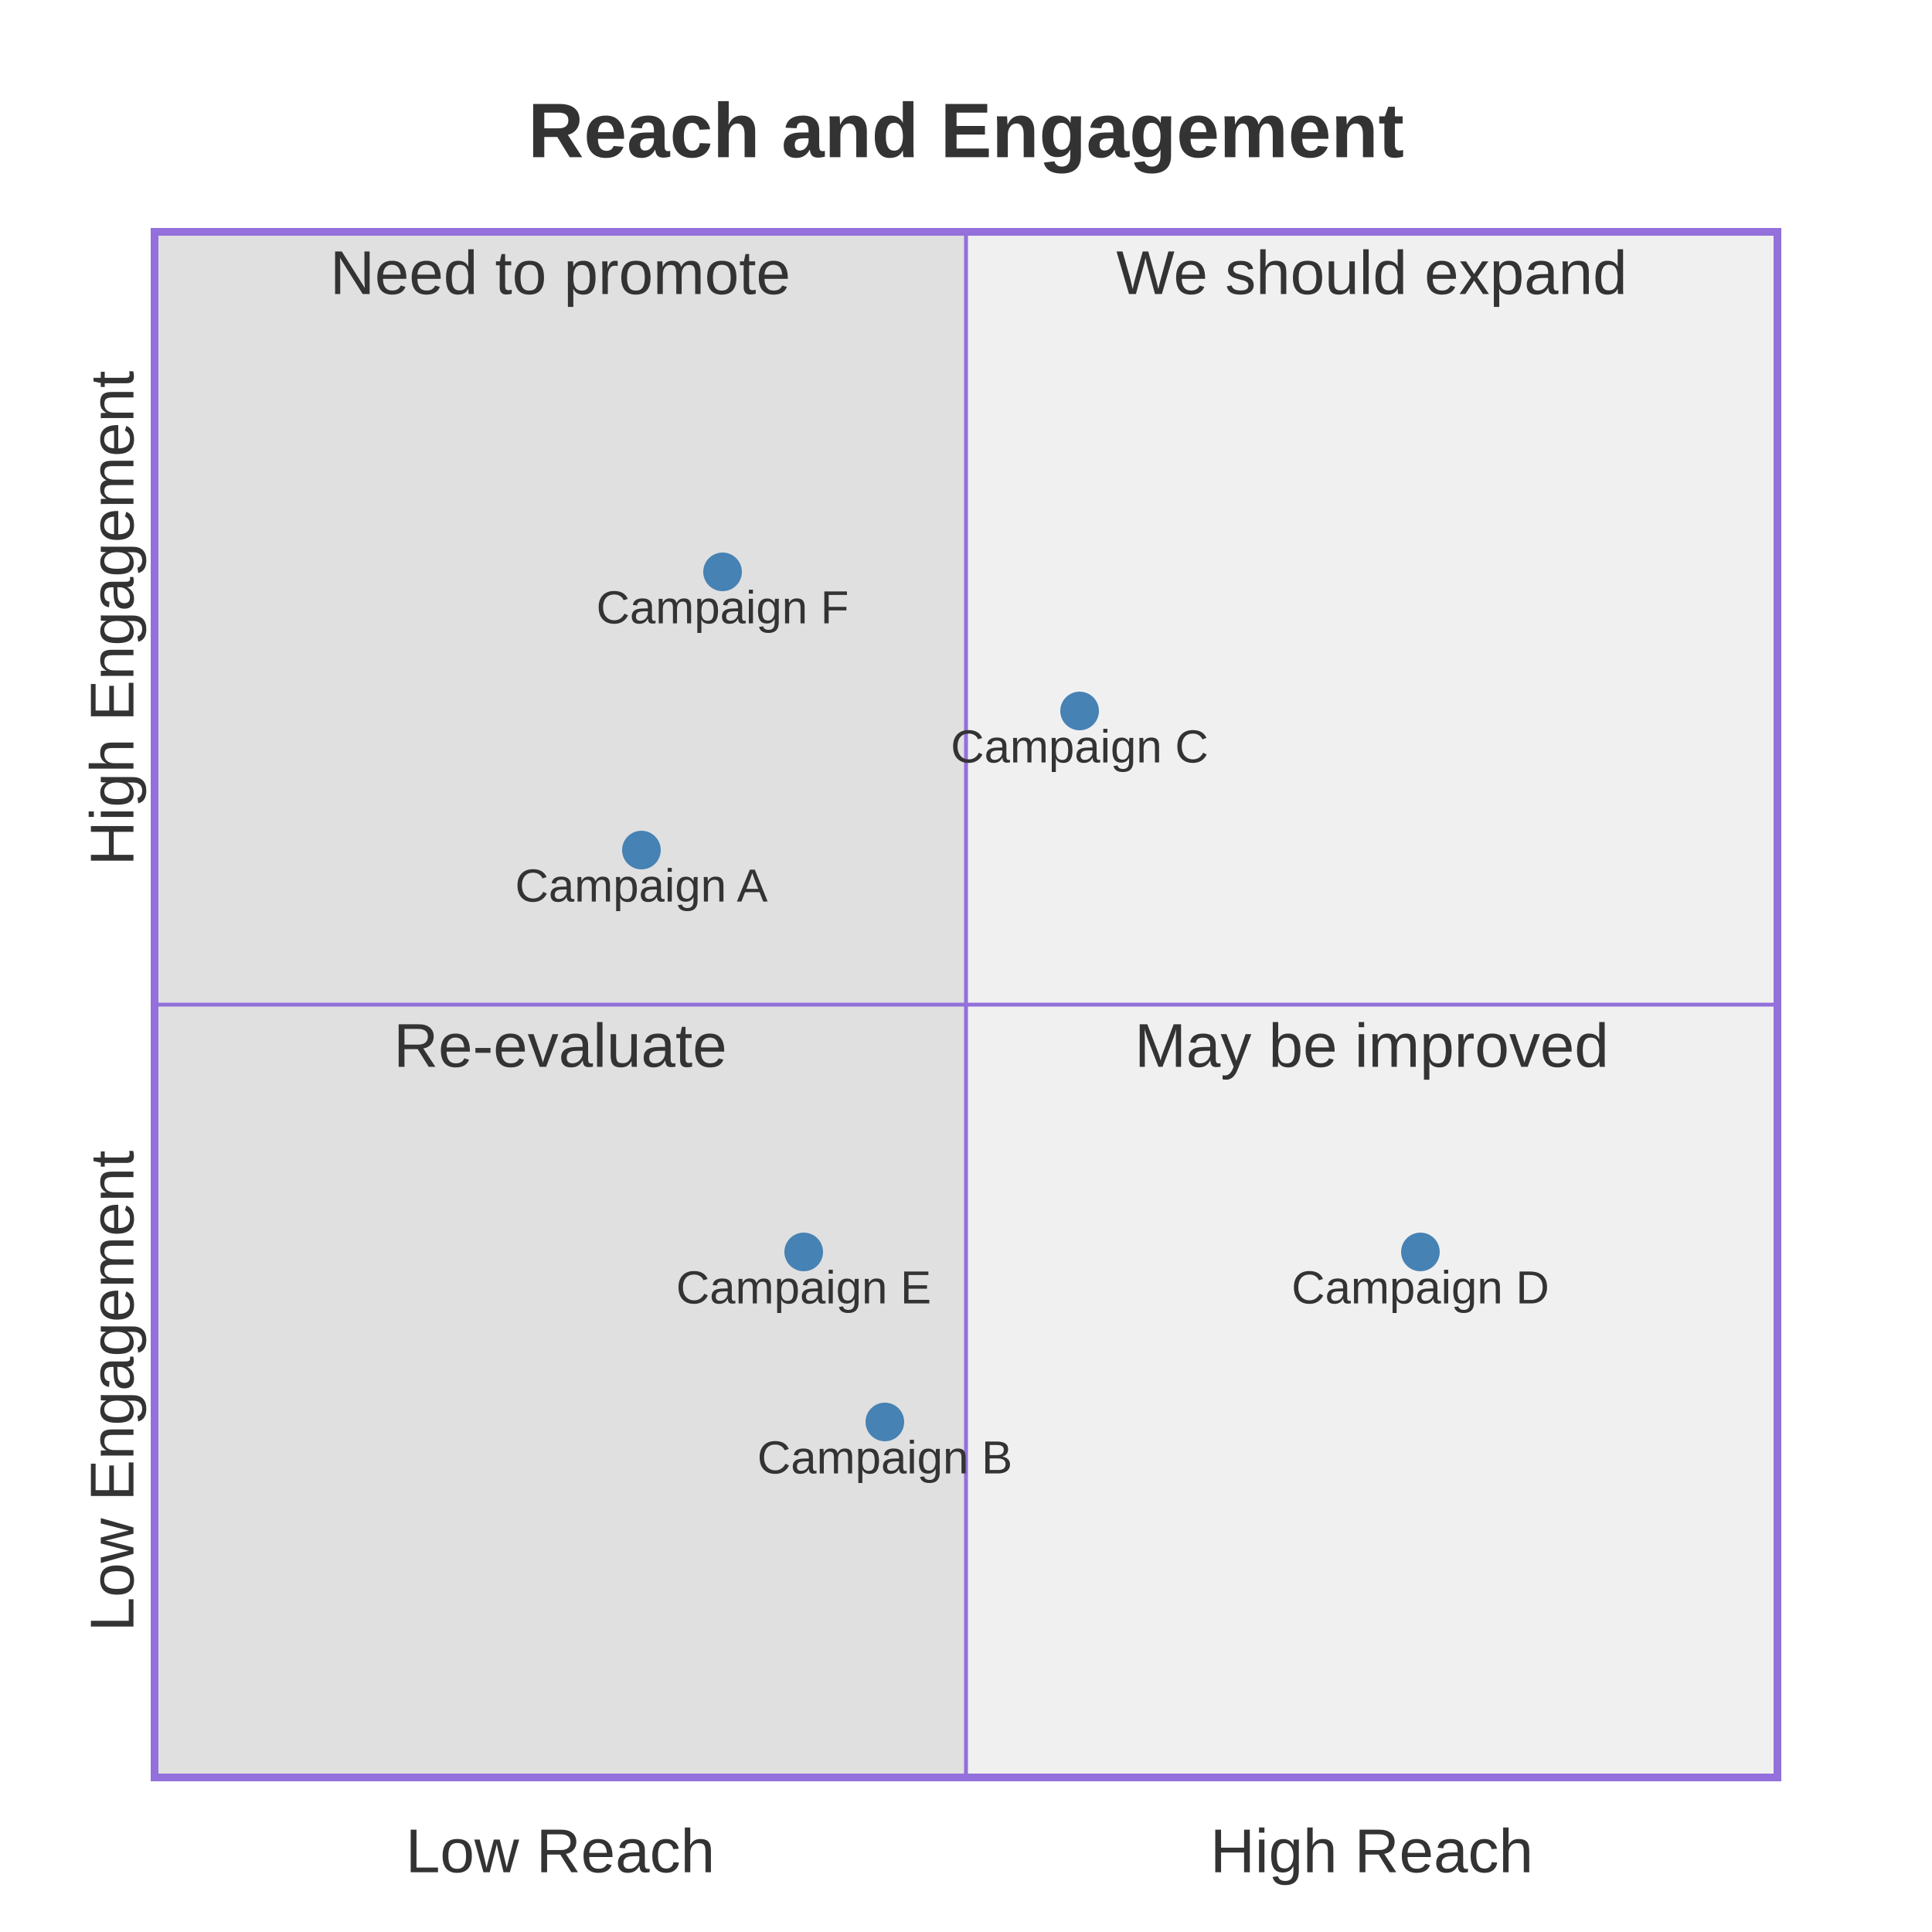
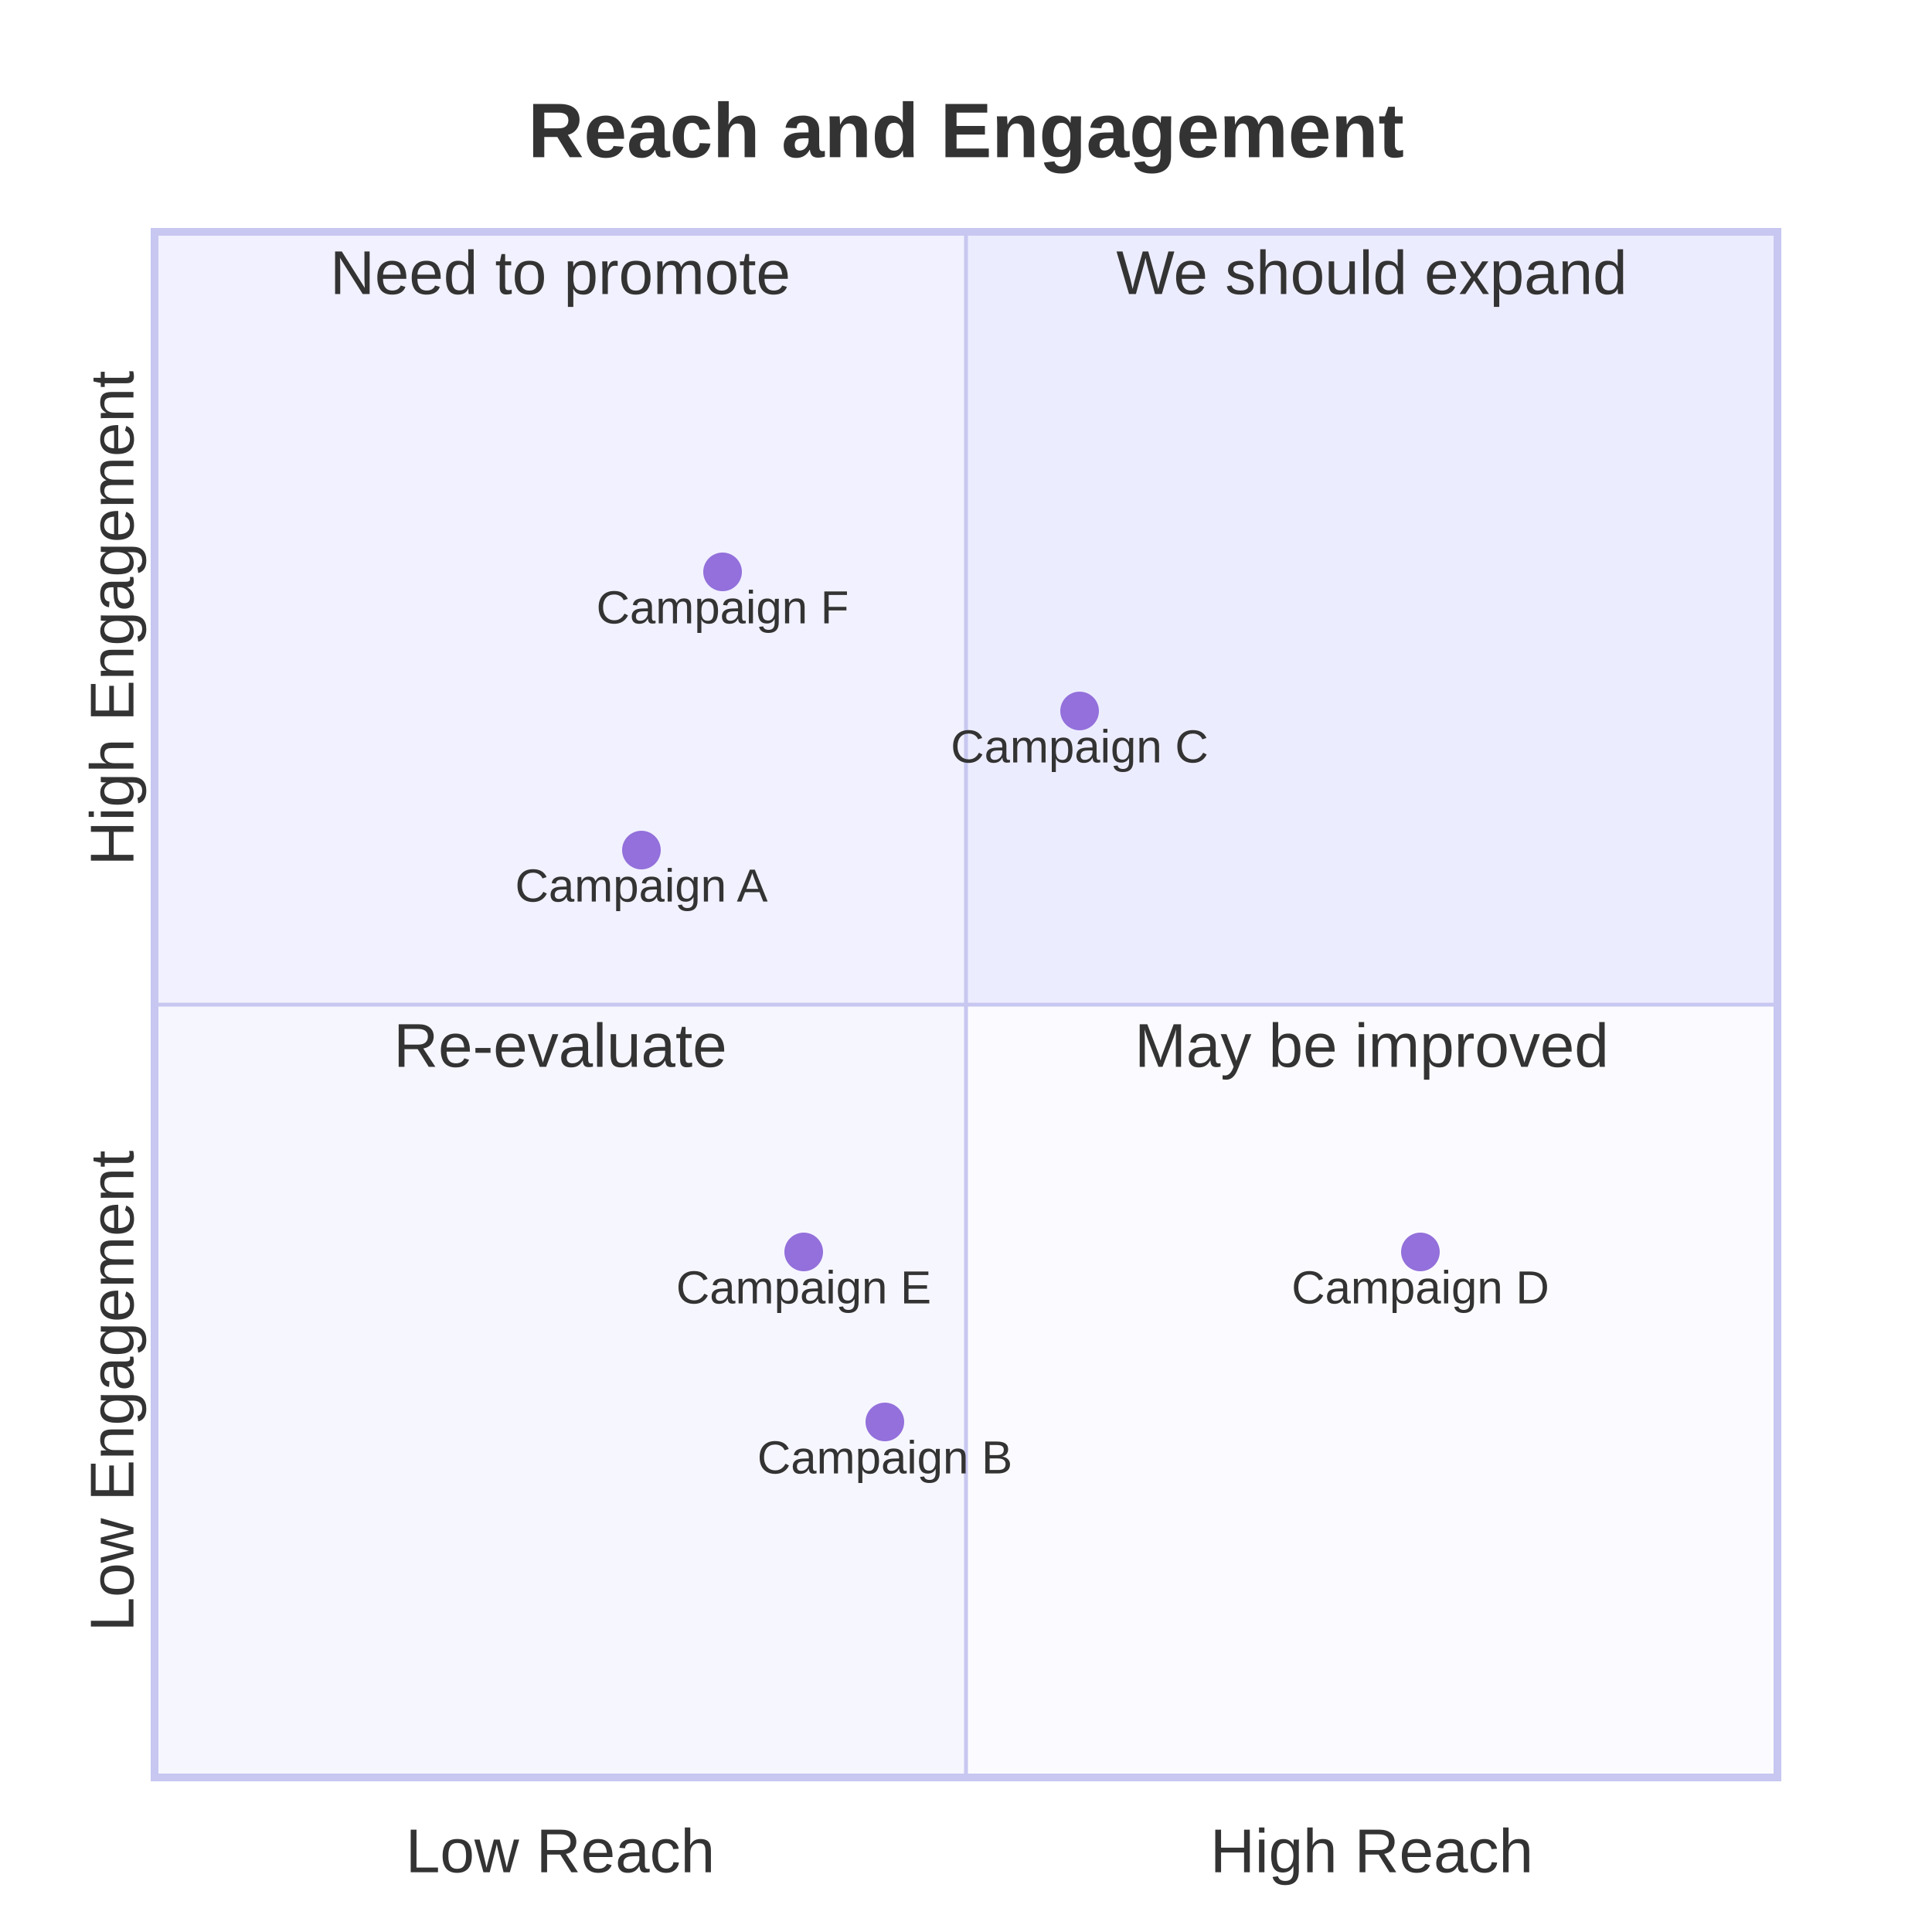
<svg xmlns="http://www.w3.org/2000/svg" width="500" height="500" viewBox="0 0 500 500" class="mermaid">
  <style>

.mermaid {
  font-family: trebuchet ms, verdana, arial, sans-serif;
  font-size: 16px;
}

.node rect,
.node polygon,
.node circle,
.node ellipse,
.node path {
  fill: #ECECFF;
  stroke: #9370DB;
  stroke-width: 1px;
}

.node line {
  stroke: #9370DB;
  stroke-width: 1px;
}

.node .label {
  fill: #333333;
}

.node text {
  fill: #333333;
  font-family: trebuchet ms, verdana, arial, sans-serif;
  font-size: 16px;
}

.edge-path {
  fill: none;
  stroke: #333333;
  stroke-width: 1px;
}

.edge-label {
  fill: #333333;
  font-family: trebuchet ms, verdana, arial, sans-serif;
}

.edge-label-bg {
  fill: rgba(232, 232, 232, 0.8);
}

.subgraph {
  fill: #ffffde;
  stroke: #aaaa33;
  stroke-width: 1px;
}

.subgraph-title {
  fill: #333333;
  font-weight: bold;
}

.cluster rect {
  fill: #ffffde;
  stroke: #aaaa33;
  stroke-width: 1px;
  rx: 5px;
  ry: 5px;
}

.cluster-label {
  fill: #333333;
  font-family: trebuchet ms, verdana, arial, sans-serif;
  font-size: 16px;
  font-weight: bold;
}

marker path {
  fill: #333333;
  stroke: #333333;
}


.quadrant-background {
  fill: #ffffff;
}

.quadrant-title {
  fill: #333333;
  font-family: trebuchet ms, verdana, arial, sans-serif;
}

.quadrant {
  stroke: none;
}

.quadrant-border {
-   stroke: #9370DB;
+   stroke: #c7c7f1;
  stroke-width: 1px;
}

.quadrant-outer-border {
  fill: none;
-   stroke: #9370DB;
+   stroke: #c7c7f1;
  stroke-width: 2px;
}

.quadrant-label {
  fill: #333333;
  font-family: trebuchet ms, verdana, arial, sans-serif;
}

.axis-label {
  fill: #333333;
  font-family: trebuchet ms, verdana, arial, sans-serif;
}

.quadrant-point {
  stroke-width: 0;
}

.quadrant-point-label {
  fill: #333333;
  font-family: trebuchet ms, verdana, arial, sans-serif;
}

  </style>
  <g class="root">
    <g class="clusters">

    </g>
    <g class="edgePaths">

    </g>
    <g class="edgeLabels">

    </g>
    <g class="nodes">

    </g>
    <rect x="0" y="0" width="500" height="500" class="quadrant-background" fill="#ffffff" />
-     <text x="250" y="35" class="quadrant-title" font-size="20" text-anchor="middle" fill="#333333" dominant-baseline="middle" font-weight="bold">Reach and Engagement</text>
-     <rect x="40" y="60" width="210" height="200" class="quadrant quadrant-2" fill="#e0e0e0" />
-     <rect x="250" y="60" width="210" height="200" class="quadrant quadrant-1" fill="#f0f0f0" />
-     <rect x="40" y="260" width="210" height="200" class="quadrant quadrant-3" fill="#e0e0e0" />
-     <rect x="250" y="260" width="210" height="200" class="quadrant quadrant-4" fill="#f0f0f0" />
-     <line x1="250" y1="60" x2="250" y2="460" class="quadrant-border" stroke="#9370DB" stroke-width="1" />
-     <line x1="40" y1="260" x2="460" y2="260" class="quadrant-border" stroke="#9370DB" stroke-width="1" />
-     <rect x="40" y="60" width="420" height="400" class="quadrant-outer-border" stroke-width="2" fill="none" stroke="#9370DB" />
-     <text x="355" y="65" class="quadrant-label" fill="#333333" dominant-baseline="hanging" text-anchor="middle" font-size="16">We should expand</text>
-     <text x="145" y="65" class="quadrant-label" dominant-baseline="hanging" fill="#333333" text-anchor="middle" font-size="16">Need to promote</text>
-     <text x="145" y="265" class="quadrant-label" text-anchor="middle" dominant-baseline="hanging" font-size="16" fill="#333333">Re-evaluate</text>
-     <text x="355" y="265" class="quadrant-label" font-size="16" text-anchor="middle" dominant-baseline="hanging" fill="#333333">May be improved</text>
+     <text x="250" y="35" class="quadrant-title" dominant-baseline="middle" fill="#333333" font-weight="bold" text-anchor="middle" font-size="20">Reach and Engagement</text>
+     <rect x="40" y="60" width="210" height="200" class="quadrant quadrant-2" fill="#f1f1ff" />
+     <rect x="250" y="60" width="210" height="200" class="quadrant quadrant-1" fill="#ECECFF" />
+     <rect x="40" y="260" width="210" height="200" class="quadrant quadrant-3" fill="#f6f6ff" />
+     <rect x="250" y="260" width="210" height="200" class="quadrant quadrant-4" fill="#fbfbff" />
+     <line x1="250" y1="60" x2="250" y2="460" class="quadrant-border" stroke-width="1" stroke="#c7c7f1" />
+     <line x1="40" y1="260" x2="460" y2="260" class="quadrant-border" stroke="#c7c7f1" stroke-width="1" />
+     <rect x="40" y="60" width="420" height="400" class="quadrant-outer-border" stroke="#c7c7f1" fill="none" stroke-width="2" />
+     <text x="355" y="65" class="quadrant-label" fill="#343434" text-anchor="middle" font-size="16" dominant-baseline="hanging">We should expand</text>
+     <text x="145" y="65" class="quadrant-label" dominant-baseline="hanging" fill="#2f2f2f" font-size="16" text-anchor="middle">Need to promote</text>
+     <text x="145" y="265" class="quadrant-label" text-anchor="middle" fill="#2a2a2a" dominant-baseline="hanging" font-size="16">Re-evaluate</text>
+     <text x="355" y="265" class="quadrant-label" fill="#252525" font-size="16" text-anchor="middle" dominant-baseline="hanging">May be improved</text>
    <text x="145" y="480" class="axis-label x-axis-left" text-anchor="middle" dominant-baseline="middle" font-size="16" fill="#333333">Low Reach</text>
-     <text x="355" y="480" class="axis-label x-axis-right" text-anchor="middle" font-size="16" dominant-baseline="middle" fill="#333333">High Reach</text>
-     <text x="30" y="360" class="axis-label y-axis-bottom" font-size="16" transform="rotate(-90, 30, 360)" text-anchor="middle" dominant-baseline="middle" fill="#333333">Low Engagement</text>
-     <text x="30" y="160" class="axis-label y-axis-top" font-size="16" transform="rotate(-90, 30, 160)" dominant-baseline="middle" fill="#333333" text-anchor="middle">High Engagement</text>
-     <circle cx="166" cy="220" r="5" class="quadrant-point" fill="#4682B4" />
+     <text x="355" y="480" class="axis-label x-axis-right" dominant-baseline="middle" text-anchor="middle" fill="#333333" font-size="16">High Reach</text>
+     <text x="30" y="360" class="axis-label y-axis-bottom" transform="rotate(-90, 30, 360)" font-size="16" text-anchor="middle" dominant-baseline="middle" fill="#333333">Low Engagement</text>
+     <text x="30" y="160" class="axis-label y-axis-top" text-anchor="middle" dominant-baseline="middle" fill="#333333" font-size="16" transform="rotate(-90, 30, 160)">High Engagement</text>
+     <circle cx="166" cy="220" r="5" class="quadrant-point" fill="#9370DB" />
    <text x="166" y="225" class="quadrant-point-label" font-size="12" text-anchor="middle" dominant-baseline="hanging" fill="#333333">Campaign A</text>
-     <circle cx="229" cy="368" r="5" class="quadrant-point" fill="#4682B4" />
-     <text x="229" y="373" class="quadrant-point-label" text-anchor="middle" font-size="12" fill="#333333" dominant-baseline="hanging">Campaign B</text>
-     <circle cx="279.4" cy="184" r="5" class="quadrant-point" fill="#4682B4" />
-     <text x="279.4" y="189" class="quadrant-point-label" font-size="12" fill="#333333" dominant-baseline="hanging" text-anchor="middle">Campaign C</text>
-     <circle cx="367.6" cy="324" r="5" class="quadrant-point" fill="#4682B4" />
-     <text x="367.6" y="329" class="quadrant-point-label" text-anchor="middle" fill="#333333" font-size="12" dominant-baseline="hanging">Campaign D</text>
-     <circle cx="208" cy="324" r="5" class="quadrant-point" fill="#4682B4" />
-     <text x="208" y="329" class="quadrant-point-label" fill="#333333" font-size="12" text-anchor="middle" dominant-baseline="hanging">Campaign E</text>
-     <circle cx="187" cy="148" r="5" class="quadrant-point" fill="#4682B4" />
-     <text x="187" y="153" class="quadrant-point-label" fill="#333333" font-size="12" dominant-baseline="hanging" text-anchor="middle">Campaign F</text>
+     <circle cx="229" cy="368" r="5" class="quadrant-point" fill="#9370DB" />
+     <text x="229" y="373" class="quadrant-point-label" text-anchor="middle" font-size="12" dominant-baseline="hanging" fill="#333333">Campaign B</text>
+     <circle cx="279.4" cy="184" r="5" class="quadrant-point" fill="#9370DB" />
+     <text x="279.4" y="189" class="quadrant-point-label" fill="#333333" text-anchor="middle" dominant-baseline="hanging" font-size="12">Campaign C</text>
+     <circle cx="367.6" cy="324" r="5" class="quadrant-point" fill="#9370DB" />
+     <text x="367.6" y="329" class="quadrant-point-label" fill="#333333" text-anchor="middle" font-size="12" dominant-baseline="hanging">Campaign D</text>
+     <circle cx="208" cy="324" r="5" class="quadrant-point" fill="#9370DB" />
+     <text x="208" y="329" class="quadrant-point-label" text-anchor="middle" fill="#333333" dominant-baseline="hanging" font-size="12">Campaign E</text>
+     <circle cx="187" cy="148" r="5" class="quadrant-point" fill="#9370DB" />
+     <text x="187" y="153" class="quadrant-point-label" font-size="12" text-anchor="middle" fill="#333333" dominant-baseline="hanging">Campaign F</text>
  </g>
</svg>
